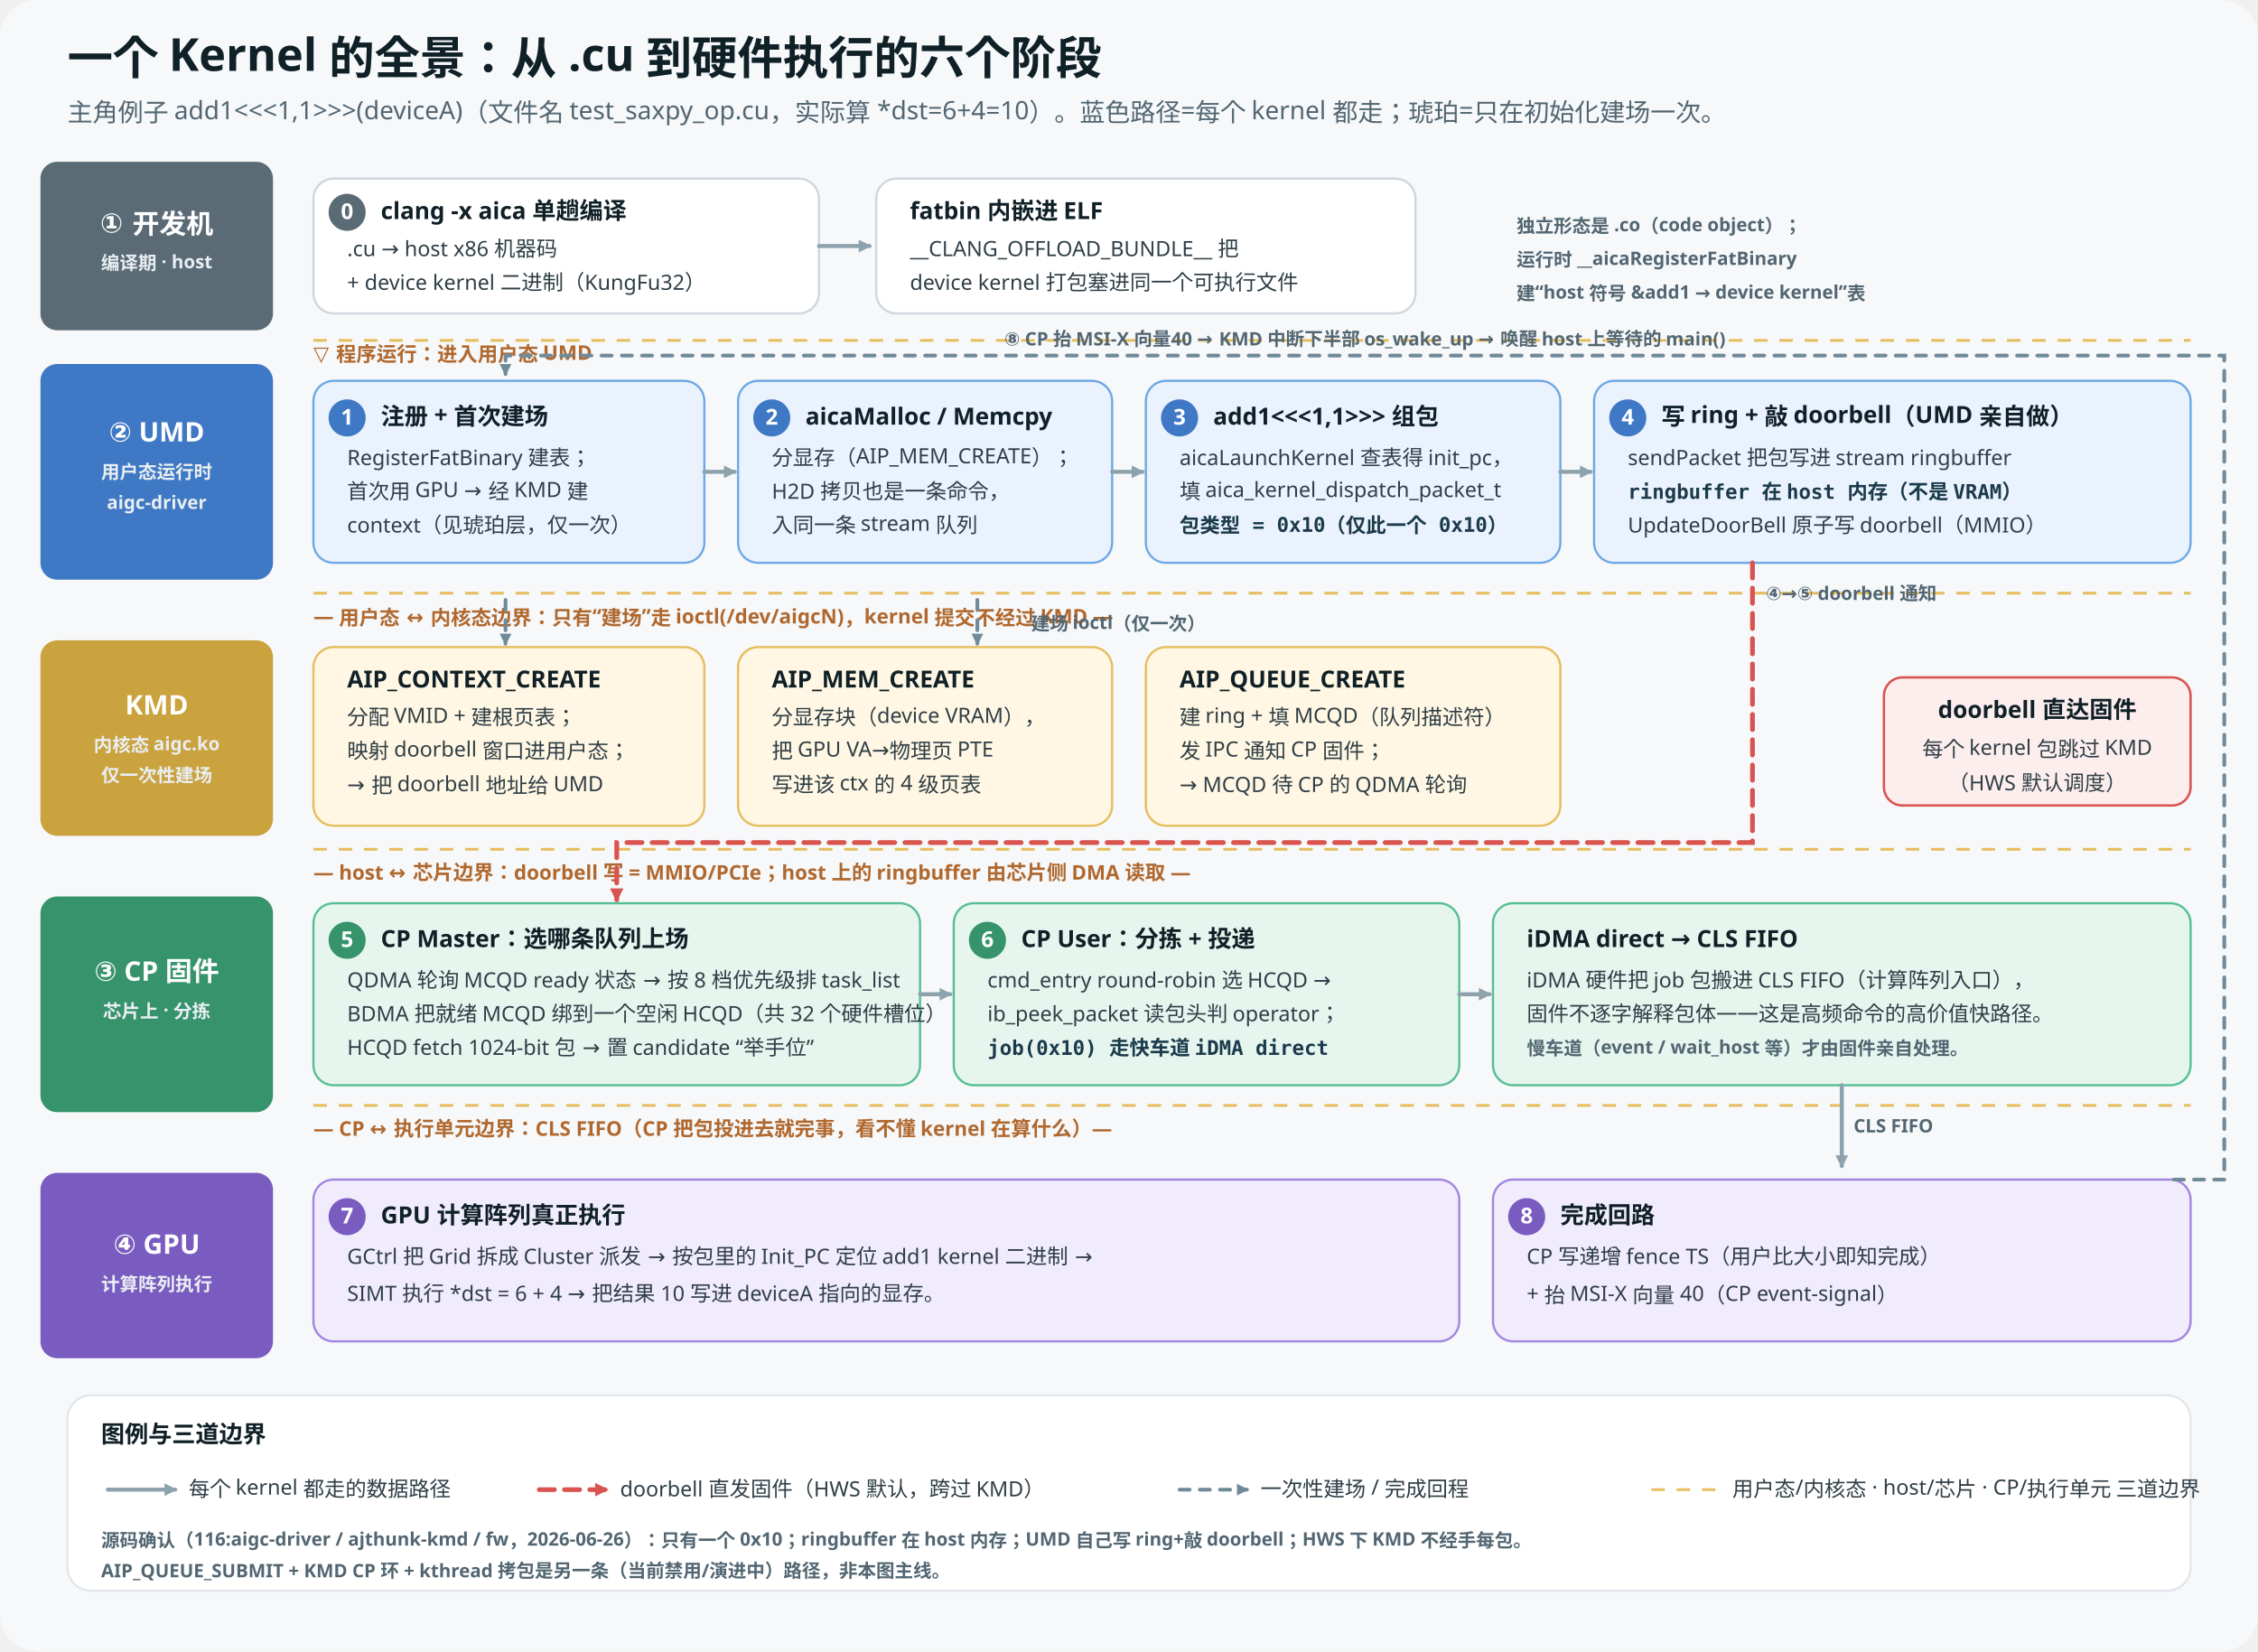
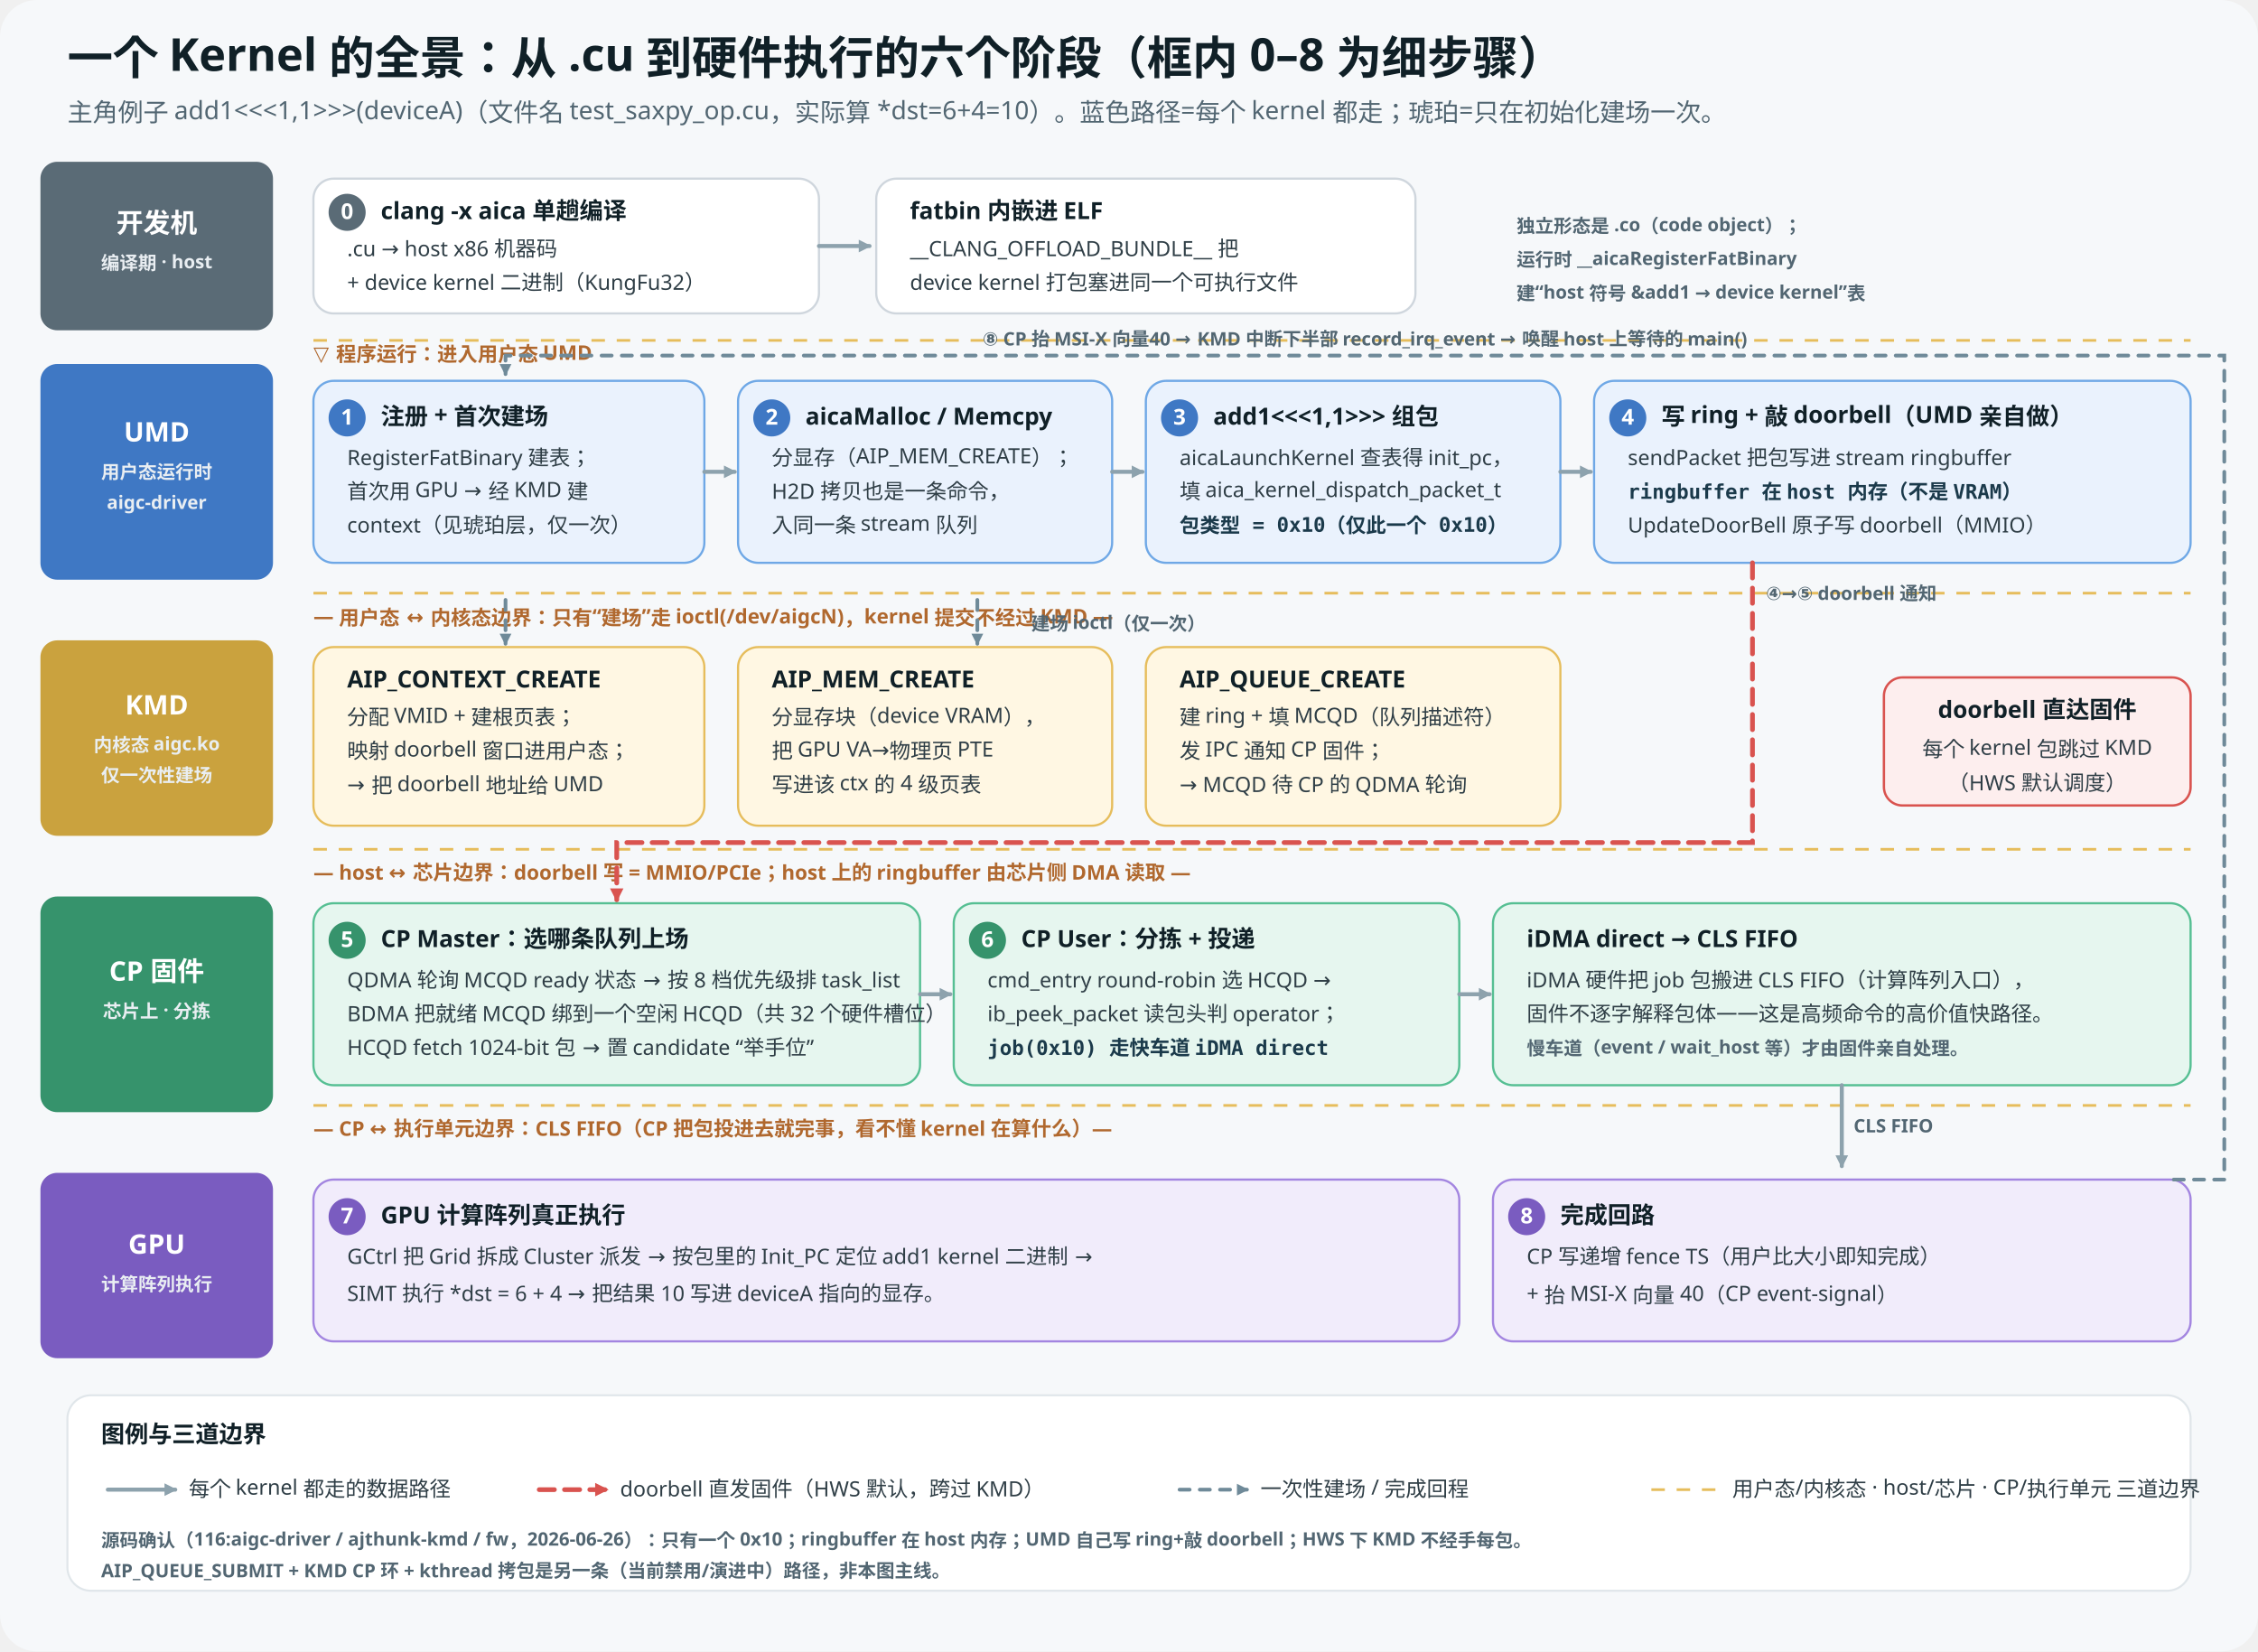
<svg xmlns="http://www.w3.org/2000/svg" width="1340" height="980" viewBox="0 0 1340 980" role="img" aria-labelledby="t d">
  <defs>
    <style>
      .title{font:800 27px ui-sans-serif,system-ui,"Segoe UI",sans-serif;fill:#102027}
      .sub{font:500 15px ui-sans-serif,system-ui,"Segoe UI",sans-serif;fill:#526672}
      .lane{font:800 16px ui-sans-serif,system-ui,"Segoe UI",sans-serif;fill:#ffffff}
      .lanesub{font:600 11px ui-sans-serif,system-ui,"Segoe UI",sans-serif;fill:#e9eef2}
      .head{font:800 14px ui-sans-serif,system-ui,"Segoe UI",sans-serif;fill:#102027}
      .body{font:500 12.5px ui-sans-serif,system-ui,"Segoe UI",sans-serif;fill:#2f3e46}
      .mono{font:600 12px ui-monospace,"SFMono-Regular",Consolas,monospace;fill:#1b3a4b}
      .small{font:600 11px ui-sans-serif,system-ui,"Segoe UI",sans-serif;fill:#526672}
      .bnd{font:700 12px ui-sans-serif,system-ui,"Segoe UI",sans-serif;fill:#b0682e}
      .badge{font:800 13px ui-sans-serif,system-ui,"Segoe UI",sans-serif;fill:#ffffff}
      .neu{fill:#ffffff;stroke:#cfd6dd;stroke-width:1.3}
      .blue{fill:#eaf2fd;stroke:#6fa8e6;stroke-width:1.3}
      .amber{fill:#fff7e3;stroke:#e6bd5c;stroke-width:1.3}
      .teal{fill:#e6f6ef;stroke:#56bf93;stroke-width:1.3}
      .purp{fill:#f1ecfb;stroke:#a385e0;stroke-width:1.3}
      .line{stroke:#8da2ad;stroke-width:2.4;fill:none;stroke-linecap:round}
      .hot{stroke:#d9534f;stroke-width:2.8;fill:none;stroke-linecap:round;stroke-dasharray:9 6}
      .ret{stroke:#6f8a99;stroke-width:2.2;fill:none;stroke-linecap:round;stroke-dasharray:6 6}
      .bline{stroke:#e6bd5c;stroke-width:1.6;fill:none;stroke-dasharray:8 7}
    </style>
    <marker id="a" viewBox="0 0 10 10" refX="8.5" refY="5" markerWidth="7.5" markerHeight="7.5" orient="auto" markerUnits="userSpaceOnUse">
      <path d="M0 0 L10 5 L0 10 z" fill="#8da2ad" />
    </marker>
    <marker id="ah" viewBox="0 0 10 10" refX="8.5" refY="5" markerWidth="8" markerHeight="8" orient="auto" markerUnits="userSpaceOnUse">
      <path d="M0 0 L10 5 L0 10 z" fill="#d9534f" />
    </marker>
    <marker id="ar" viewBox="0 0 10 10" refX="8.5" refY="5" markerWidth="7" markerHeight="7" orient="auto" markerUnits="userSpaceOnUse">
      <path d="M0 0 L10 5 L0 10 z" fill="#6f8a99" />
    </marker>
  </defs>
  <rect width="1340" height="980" rx="22" fill="#f6f8fa" />
-   <text x="40" y="44" class="title">一个 Kernel 的全景：从 .cu 到硬件执行的六个阶段</text>
+   <text x="40" y="44" class="title">一个 Kernel 的全景：从 .cu 到硬件执行的六个阶段（框内 0–8 为细步骤）</text>
  <text x="40" y="72" class="sub">主角例子 add1&lt;&lt;&lt;1,1&gt;&gt;&gt;(deviceA)（文件名 test_saxpy_op.cu，实际算 *dst=6+4=10）。蓝色路径=每个 kernel 都走；琥珀=只在初始化建场一次。</text>
  <rect x="24" y="96" width="138" height="100" rx="10" fill="#5a6b76" />
-   <text x="93" y="138" text-anchor="middle" class="lane">① 开发机</text>
+   <text x="93" y="138" text-anchor="middle" class="lane">开发机</text>
  <text x="93" y="160" text-anchor="middle" class="lanesub">编译期 · host</text>
  <rect x="24" y="216" width="138" height="128" rx="10" fill="#3f78c4" />
-   <text x="93" y="262" text-anchor="middle" class="lane">② UMD</text>
+   <text x="93" y="262" text-anchor="middle" class="lane">UMD</text>
  <text x="93" y="284" text-anchor="middle" class="lanesub">用户态运行时</text>
  <text x="93" y="302" text-anchor="middle" class="lanesub">aigc-driver</text>
  <rect x="24" y="380" width="138" height="116" rx="10" fill="#caa23e" />
  <text x="93" y="424" text-anchor="middle" class="lane">KMD</text>
  <text x="93" y="446" text-anchor="middle" class="lanesub">内核态 aigc.ko</text>
  <text x="93" y="464" text-anchor="middle" class="lanesub">仅一次性建场</text>
  <rect x="24" y="532" width="138" height="128" rx="10" fill="#36936c" />
-   <text x="93" y="582" text-anchor="middle" class="lane">③ CP 固件</text>
+   <text x="93" y="582" text-anchor="middle" class="lane">CP 固件</text>
  <text x="93" y="604" text-anchor="middle" class="lanesub">芯片上 · 分拣</text>
  <rect x="24" y="696" width="138" height="110" rx="10" fill="#7a5cc0" />
-   <text x="93" y="744" text-anchor="middle" class="lane">④ GPU</text>
+   <text x="93" y="744" text-anchor="middle" class="lane">GPU</text>
  <text x="93" y="766" text-anchor="middle" class="lanesub">计算阵列执行</text>
  <rect x="186" y="106" width="300" height="80" rx="12" class="neu" />
  <circle cx="206" cy="126" r="11" fill="#5a6b76" />
  <text x="206" y="130" text-anchor="middle" class="badge">0</text>
  <text x="226" y="130" class="head">clang -x aica 单趟编译</text>
  <text x="206" y="152" class="body">.cu → host x86 机器码</text>
  <text x="206" y="172" class="body">+ device kernel 二进制（KungFu32）</text>
  <rect x="520" y="106" width="320" height="80" rx="12" class="neu" />
  <text x="540" y="130" class="head">fatbin 内嵌进 ELF</text>
  <text x="540" y="152" class="body">__CLANG_OFFLOAD_BUNDLE__ 把</text>
  <text x="540" y="172" class="body">device kernel 打包塞进同一个可执行文件</text>
  <path d="M486 146 H516" class="line" marker-end="url(#a)" />
  <text x="900" y="138" class="small">独立形态是 .co（code object）；</text>
  <text x="900" y="158" class="small">运行时 __aicaRegisterFatBinary</text>
  <text x="900" y="178" class="small">建“host 符号 &amp;add1 → device kernel”表</text>
  <path d="M186 202 H1300" class="bline" />
  <text x="186" y="214" class="bnd">▽ 程序运行：进入用户态 UMD</text>
  <rect x="186" y="226" width="232" height="108" rx="12" class="blue" />
  <circle cx="206" cy="248" r="11" fill="#3f78c4" />
  <text x="206" y="252" text-anchor="middle" class="badge">1</text>
  <text x="226" y="252" class="head">注册 + 首次建场</text>
  <text x="206" y="276" class="body">RegisterFatBinary 建表；</text>
  <text x="206" y="296" class="body">首次用 GPU → 经 KMD 建</text>
  <text x="206" y="316" class="body">context（见琥珀层，仅一次）</text>
  <rect x="438" y="226" width="222" height="108" rx="12" class="blue" />
  <circle cx="458" cy="248" r="11" fill="#3f78c4" />
  <text x="458" y="252" text-anchor="middle" class="badge">2</text>
  <text x="478" y="252" class="head">aicaMalloc / Memcpy</text>
  <text x="458" y="276" class="body">分显存（AIP_MEM_CREATE）；</text>
  <text x="458" y="296" class="body">H2D 拷贝也是一条命令，</text>
  <text x="458" y="316" class="body">入同一条 stream 队列</text>
  <rect x="680" y="226" width="246" height="108" rx="12" class="blue" />
  <circle cx="700" cy="248" r="11" fill="#3f78c4" />
  <text x="700" y="252" text-anchor="middle" class="badge">3</text>
  <text x="720" y="252" class="head">add1&lt;&lt;&lt;1,1&gt;&gt;&gt; 组包</text>
  <text x="700" y="276" class="body">aicaLaunchKernel 查表得 init_pc，</text>
  <text x="700" y="296" class="body">填 aica_kernel_dispatch_packet_t</text>
  <text x="700" y="316" class="mono">包类型 = 0x10（仅此一个 0x10）</text>
  <rect x="946" y="226" width="354" height="108" rx="12" class="blue" />
  <circle cx="966" cy="248" r="11" fill="#3f78c4" />
  <text x="966" y="252" text-anchor="middle" class="badge">4</text>
  <text x="986" y="252" class="head">写 ring + 敲 doorbell（UMD 亲自做）</text>
  <text x="966" y="276" class="body">sendPacket 把包写进 stream ringbuffer</text>
  <text x="966" y="296" class="mono">ringbuffer 在 host 内存（不是 VRAM）</text>
  <text x="966" y="316" class="body">UpdateDoorBell 原子写 doorbell（MMIO）</text>
  <path d="M418 280 H436" class="line" marker-end="url(#a)" />
  <path d="M660 280 H678" class="line" marker-end="url(#a)" />
  <path d="M926 280 H944" class="line" marker-end="url(#a)" />
  <path d="M186 352 H1300" class="bline" />
  <text x="186" y="370" class="bnd">— 用户态 ↔ 内核态边界：只有“建场”走 ioctl(/dev/aigcN)，kernel 提交不经过 KMD —</text>
  <rect x="186" y="384" width="232" height="106" rx="12" class="amber" />
  <text x="206" y="408" class="head">AIP_CONTEXT_CREATE</text>
  <text x="206" y="430" class="body">分配 VMID + 建根页表；</text>
  <text x="206" y="450" class="body">映射 doorbell 窗口进用户态；</text>
  <text x="206" y="470" class="body">→ 把 doorbell 地址给 UMD</text>
  <rect x="438" y="384" width="222" height="106" rx="12" class="amber" />
  <text x="458" y="408" class="head">AIP_MEM_CREATE</text>
  <text x="458" y="430" class="body">分显存块（device VRAM），</text>
  <text x="458" y="450" class="body">把 GPU VA→物理页 PTE</text>
  <text x="458" y="470" class="body">写进该 ctx 的 4 级页表</text>
  <rect x="680" y="384" width="246" height="106" rx="12" class="amber" />
  <text x="700" y="408" class="head">AIP_QUEUE_CREATE</text>
  <text x="700" y="430" class="body">建 ring + 填 MCQD（队列描述符）</text>
  <text x="700" y="450" class="body">发 IPC 通知 CP 固件；</text>
  <text x="700" y="470" class="body">→ MCQD 待 CP 的 QDMA 轮询</text>
  <rect x="1118" y="402" width="182" height="76" rx="11" fill="#fdeeee" stroke="#d9534f" stroke-width="1.4" />
  <text x="1209" y="426" text-anchor="middle" class="head" fill="#a83b38">doorbell 直达固件</text>
  <text x="1209" y="449" text-anchor="middle" class="body" fill="#a83b38">每个 kernel 包跳过 KMD</text>
  <text x="1209" y="469" text-anchor="middle" class="body" fill="#a83b38">（HWS 默认调度）</text>
  <path d="M300 356 V382" class="ret" marker-end="url(#ar)" />
  <path d="M580 356 V382" class="ret" marker-end="url(#ar)" />
  <text x="612" y="374" class="small" fill="#6f8a99">建场 ioctl（仅一次）</text>
  <path d="M186 504 H1300" class="bline" />
  <text x="186" y="522" class="bnd">— host ↔ 芯片边界：doorbell 写 = MMIO/PCIe；host 上的 ringbuffer 由芯片侧 DMA 读取 —</text>
  <path d="M1040 334 V500 H366 V534" class="hot" marker-end="url(#ah)" />
  <text x="1048" y="356" class="small" fill="#a83b38">④→⑤ doorbell 通知</text>
  <rect x="186" y="536" width="360" height="108" rx="12" class="teal" />
  <circle cx="206" cy="558" r="11" fill="#36936c" />
  <text x="206" y="562" text-anchor="middle" class="badge">5</text>
  <text x="226" y="562" class="head">CP Master：选哪条队列上场</text>
  <text x="206" y="586" class="body">QDMA 轮询 MCQD ready 状态 → 按 8 档优先级排 task_list</text>
  <text x="206" y="606" class="body">BDMA 把就绪 MCQD 绑到一个空闲 HCQD（共 32 个硬件槽位）</text>
  <text x="206" y="626" class="body">HCQD fetch 1024-bit 包 → 置 candidate “举手位”</text>
  <rect x="566" y="536" width="300" height="108" rx="12" class="teal" />
  <circle cx="586" cy="558" r="11" fill="#36936c" />
  <text x="586" y="562" text-anchor="middle" class="badge">6</text>
  <text x="606" y="562" class="head">CP User：分拣 + 投递</text>
  <text x="586" y="586" class="body">cmd_entry round-robin 选 HCQD →</text>
  <text x="586" y="606" class="body">ib_peek_packet 读包头判 operator；</text>
  <text x="586" y="626" class="mono">job(0x10) 走快车道 iDMA direct</text>
  <rect x="886" y="536" width="414" height="108" rx="12" class="teal" />
  <text x="906" y="562" class="head">iDMA direct → CLS FIFO</text>
  <text x="906" y="586" class="body">iDMA 硬件把 job 包搬进 CLS FIFO（计算阵列入口），</text>
  <text x="906" y="606" class="body">固件不逐字解释包体——这是高频命令的高价值快路径。</text>
  <text x="906" y="626" class="small">慢车道（event / wait_host 等）才由固件亲自处理。</text>
  <path d="M546 590 H564" class="line" marker-end="url(#a)" />
  <path d="M866 590 H884" class="line" marker-end="url(#a)" />
  <path d="M186 656 H1300" class="bline" />
  <text x="186" y="674" class="bnd">— CP ↔ 执行单元边界：CLS FIFO（CP 把包投进去就完事，看不懂 kernel 在算什么）—</text>
  <path d="M1093 644 V692" class="line" marker-end="url(#a)" />
  <text x="1100" y="672" class="small">CLS FIFO</text>
  <rect x="186" y="700" width="680" height="96" rx="12" class="purp" />
  <circle cx="206" cy="722" r="11" fill="#7a5cc0" />
  <text x="206" y="726" text-anchor="middle" class="badge">7</text>
  <text x="226" y="726" class="head">GPU 计算阵列真正执行</text>
  <text x="206" y="750" class="body">GCtrl 把 Grid 拆成 Cluster 派发 → 按包里的 Init_PC 定位 add1 kernel 二进制 →</text>
  <text x="206" y="772" class="body">SIMT 执行 *dst = 6 + 4 → 把结果 10 写进 deviceA 指向的显存。</text>
  <rect x="886" y="700" width="414" height="96" rx="12" class="purp" />
  <circle cx="906" cy="722" r="11" fill="#7a5cc0" />
  <text x="906" y="726" text-anchor="middle" class="badge">8</text>
  <text x="926" y="726" class="head">完成回路</text>
  <text x="906" y="750" class="body">CP 写递增 fence TS（用户比大小即知完成）</text>
  <text x="906" y="772" class="body">+ 抬 MSI-X 向量 40（CP event-signal）</text>
  <path d="M1290 700 H1320 V211 H300 V222" class="ret" marker-end="url(#ar)" />
-   <text x="810" y="205" text-anchor="middle" class="small" fill="#5b7383">⑧ CP 抬 MSI-X 向量40 → KMD 中断下半部 os_wake_up → 唤醒 host 上等待的 main()</text>
+   <text x="810" y="205" text-anchor="middle" class="small" fill="#5b7383">⑧ CP 抬 MSI-X 向量40 → KMD 中断下半部 record_irq_event → 唤醒 host 上等待的 main()</text>
  <rect x="40" y="828" width="1260" height="116" rx="14" fill="#ffffff" stroke="#e0e6ea" stroke-width="1.2" />
  <text x="60" y="856" class="head">图例与三道边界</text>
  <path d="M64 884 H104" class="line" marker-end="url(#a)" />
  <text x="112" y="888" class="body">每个 kernel 都走的数据路径</text>
  <path d="M320 884 H360" class="hot" marker-end="url(#ah)" />
  <text x="368" y="888" class="body">doorbell 直发固件（HWS 默认，跨过 KMD）</text>
  <path d="M700 884 H740" class="ret" marker-end="url(#ar)" />
  <text x="748" y="888" class="body">一次性建场 / 完成回程</text>
  <path d="M980 884 H1020" class="bline" />
  <text x="1028" y="888" class="body">用户态/内核态 · host/芯片 · CP/执行单元 三道边界</text>
  <text x="60" y="918" class="small">源码确认（116:aigc-driver / ajthunk-kmd / fw，2026-06-26）：只有一个 0x10；ringbuffer 在 host 内存；UMD 自己写 ring+敲 doorbell；HWS 下 KMD 不经手每包。</text>
  <text x="60" y="936" class="small">AIP_QUEUE_SUBMIT + KMD CP 环 + kthread 拷包是另一条（当前禁用/演进中）路径，非本图主线。</text>
</svg>
